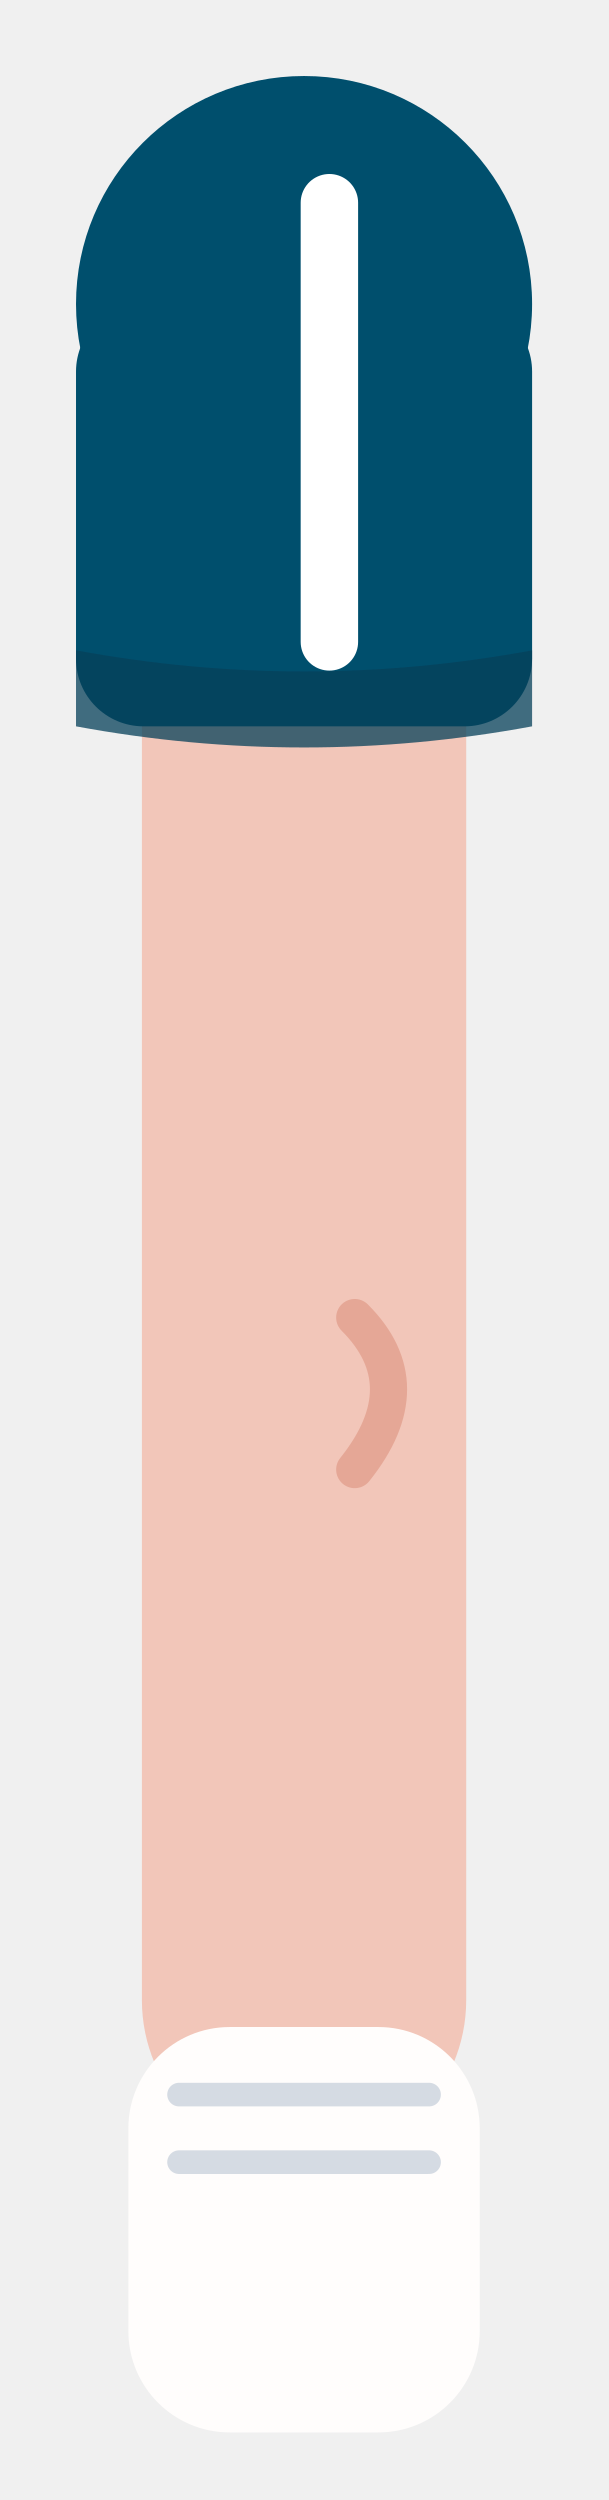
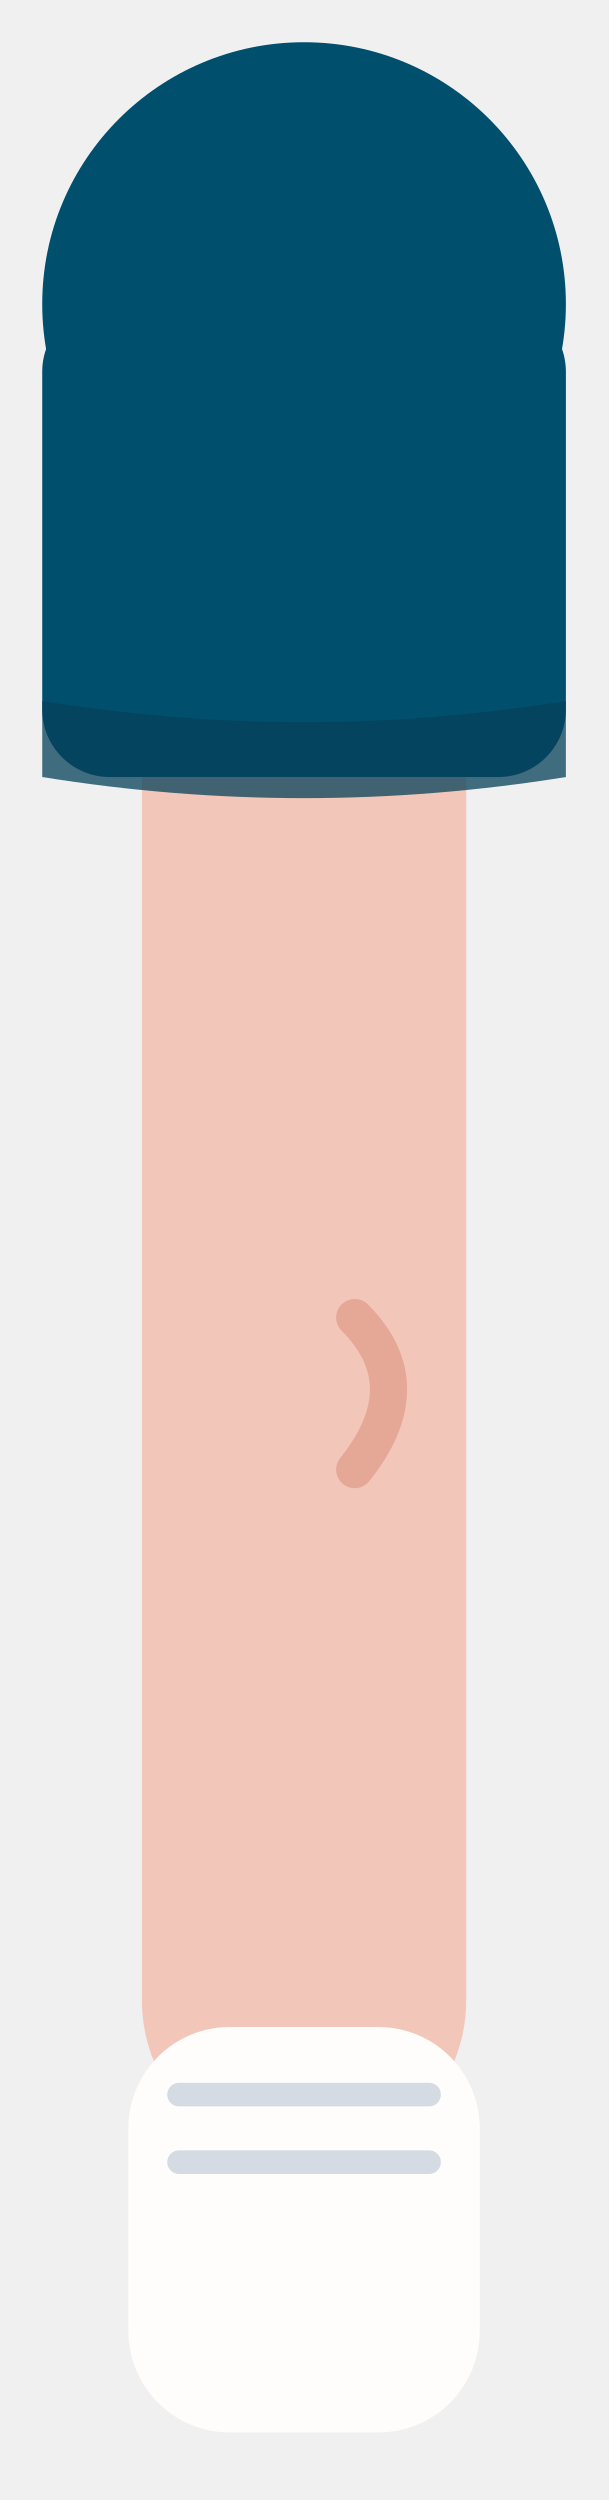
<svg xmlns="http://www.w3.org/2000/svg" viewBox="-18 -18 36 148" width="72" height="296">
  <g class="base">
    <rect class="pz-forma" fill="#f2c6b9" x="-9.6" y="4" width="19.2" height="106" rx="9.6" />
-     <circle class="pz-forma" fill="#004f6d" cx="0" cy="0" r="13.5" />
-     <rect class="pz-forma" fill="#004f6d" x="-13.5" y="0" width="27" height="25" rx="4" />
+     <circle class="pz-forma" fill="#004f6d" cx="0" cy="0" r="15.5" />
+     <rect class="pz-forma" fill="#004f6d" x="-15.5" y="0" width="31" height="28" rx="4" />
    <rect class="pz-forma" fill="#fffdfc" x="-10.4" y="102" width="20.8" height="24" rx="6" />
  </g>
  <g class="detalle">
-     <path fill="#06405a" opacity=".75" d="M-13.5,20.5 Q0,23 13.5,20.5 L13.5,25 Q0,27.5 -13.5,25 Z" />
-     <path fill="none" stroke="#ffffff" stroke-width="3.4" stroke-linecap="round" d="M1.5,-6 L1.5,20" />
+     <path fill="#06405a" opacity=".75" d="M-15.5,23.5 Q0,26 15.5,23.5 L15.5,28 Q0,30.5 -15.5,28 Z" />
    <path fill="none" stroke="#e5a796" stroke-width="2.2" stroke-linecap="round" d="M3,60 Q7,64 3,69" />
    <path fill="none" stroke="#d5dbe3" stroke-width="1.4" stroke-linecap="round" d="M-7.4,106 L7.4,106 M-7.4,110 L7.4,110" />
  </g>
</svg>
